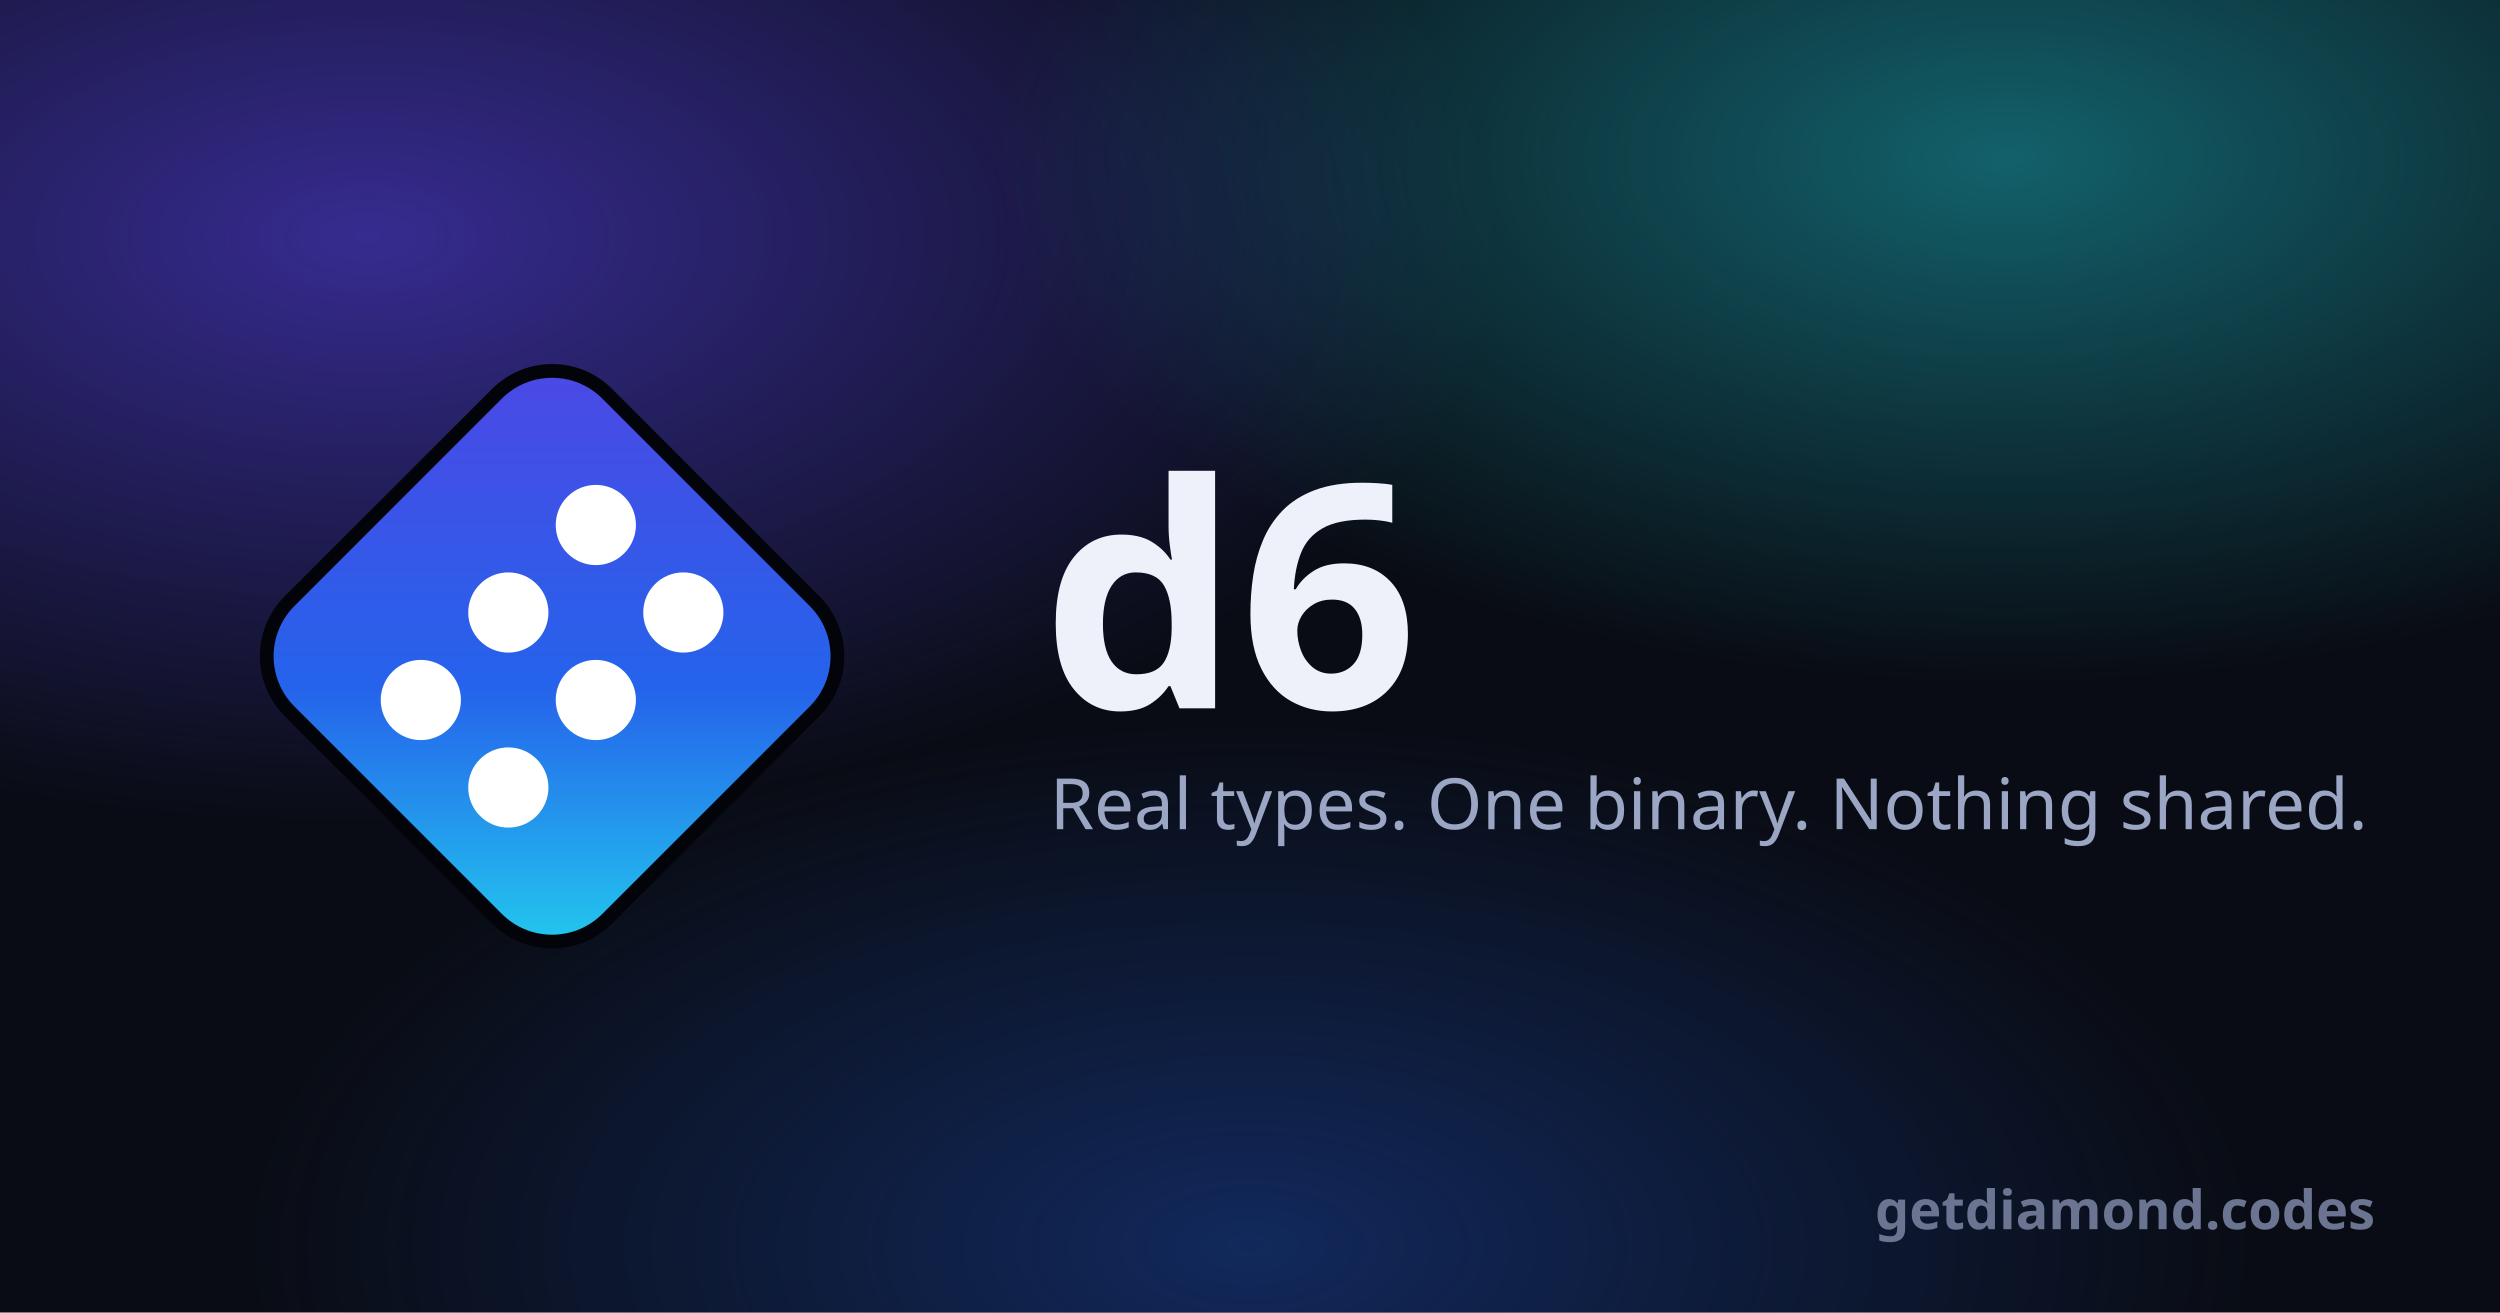
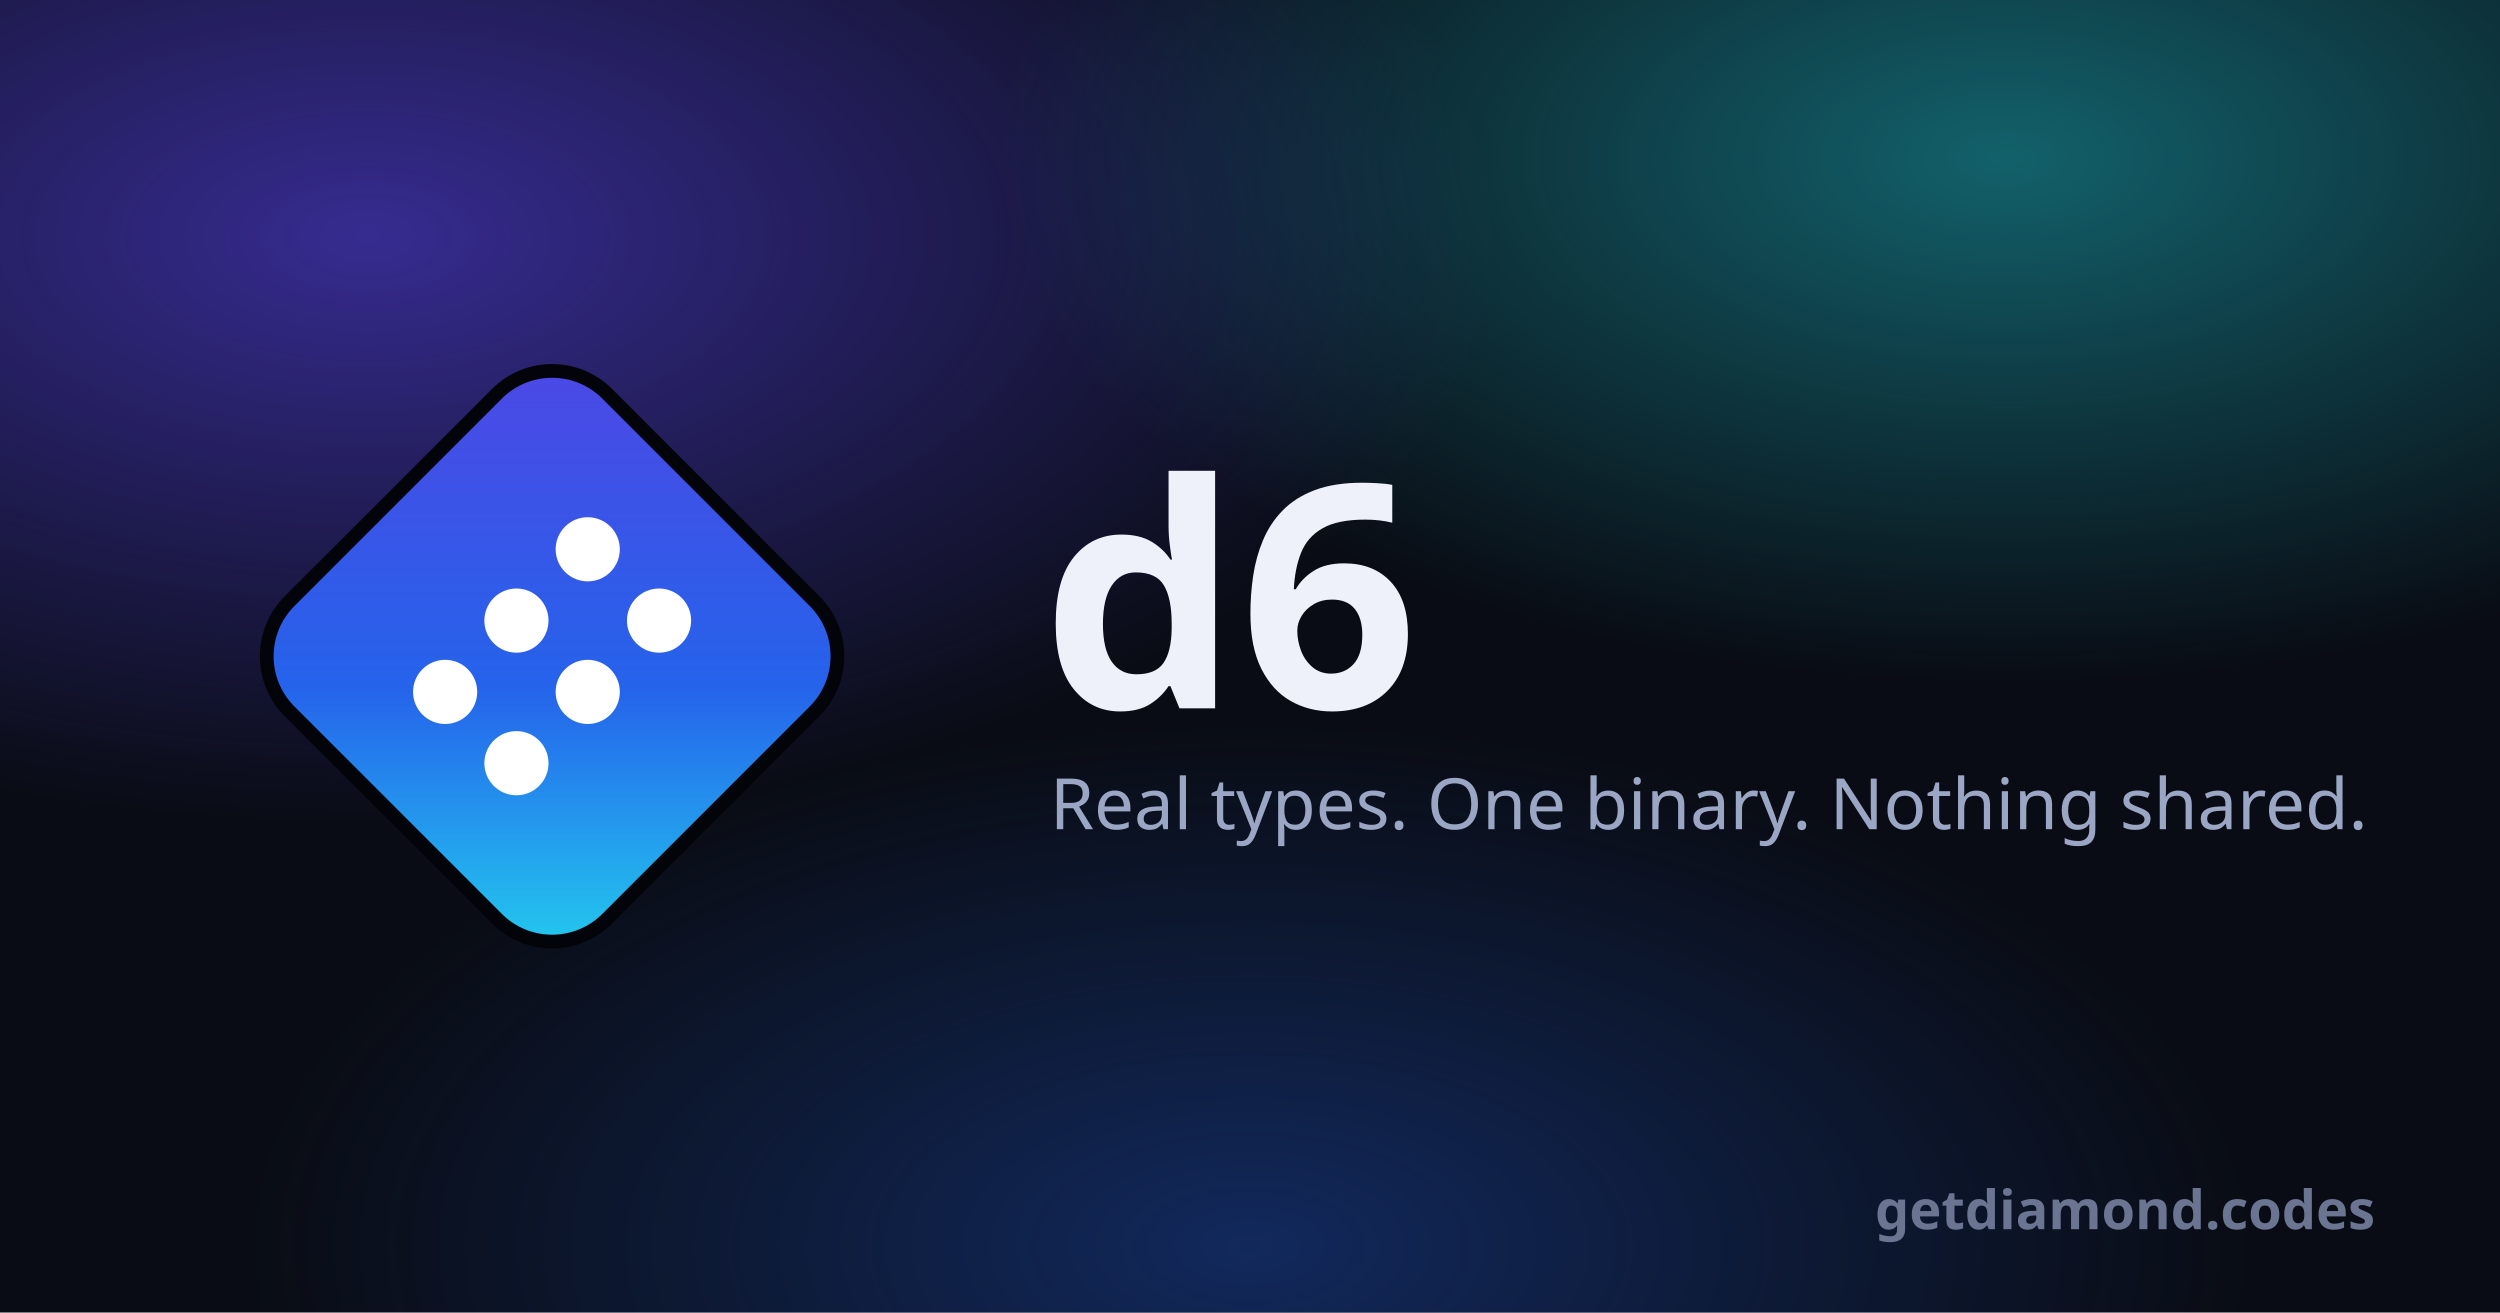
<svg xmlns="http://www.w3.org/2000/svg" width="1200" height="630" viewBox="0 0 1200 630">
  <defs>
    <radialGradient id="g1" cx="15%" cy="18%" r="45%">
      <stop offset="0%" stop-color="#3b2f9e" stop-opacity="0.9" />
      <stop offset="100%" stop-color="#3b2f9e" stop-opacity="0" />
    </radialGradient>
    <radialGradient id="g2" cx="80%" cy="12%" r="40%">
      <stop offset="0%" stop-color="#14707a" stop-opacity="0.85" />
      <stop offset="100%" stop-color="#14707a" stop-opacity="0" />
    </radialGradient>
    <radialGradient id="g3" cx="50%" cy="95%" r="40%">
      <stop offset="0%" stop-color="#14306e" stop-opacity="0.8" />
      <stop offset="100%" stop-color="#14306e" stop-opacity="0" />
    </radialGradient>
    <linearGradient id="die" x1="0%" y1="0%" x2="100%" y2="100%">
      <stop offset="0%" stop-color="#4f46e5" />
      <stop offset="55%" stop-color="#2563eb" />
      <stop offset="100%" stop-color="#22d3ee" />
    </linearGradient>
  </defs>
  <rect width="1200" height="630" fill="#090c14" />
  <rect width="1200" height="630" fill="url(#g1)" />
  <rect width="1200" height="630" fill="url(#g2)" />
  <rect width="1200" height="630" fill="url(#g3)" />
  <g transform="translate(265 315) scale(11) translate(-16 -16)">
    <rect x="6.2" y="6.2" width="19.6" height="19.6" rx="3.4" transform="rotate(45 16 16)" fill="url(#die)" stroke="#02040a" stroke-width="0.6" />
    <g fill="#ffffff" transform="rotate(45 16 16)">
-       <circle cx="13.3" cy="10.6" r="1.75" />
-       <circle cx="18.7" cy="10.6" r="1.75" />
-       <circle cx="13.3" cy="16" r="1.75" />
-       <circle cx="18.7" cy="16" r="1.75" />
-       <circle cx="13.3" cy="21.4" r="1.75" />
-       <circle cx="18.7" cy="21.4" r="1.75" />
+       <circle cx="13.8" cy="11.6" r="1.4" />
+       <circle cx="18.2" cy="11.6" r="1.4" />
+       <circle cx="13.8" cy="16" r="1.4" />
+       <circle cx="18.2" cy="16" r="1.4" />
+       <circle cx="13.8" cy="20.4" r="1.4" />
+       <circle cx="18.2" cy="20.4" r="1.4" />
    </g>
  </g>
  <text x="500" y="340" font-family="Noto Sans" font-weight="700" font-size="150" fill="#eef1fa">d6</text>
  <text x="504" y="398" font-family="Noto Sans" font-size="34" fill="#9aa6c4">Real types. One binary. Nothing shared.</text>
  <text x="1140" y="590" text-anchor="end" font-family="Noto Sans" font-weight="600" font-size="26" fill="#6b7591">getdiamond.codes</text>
</svg>
